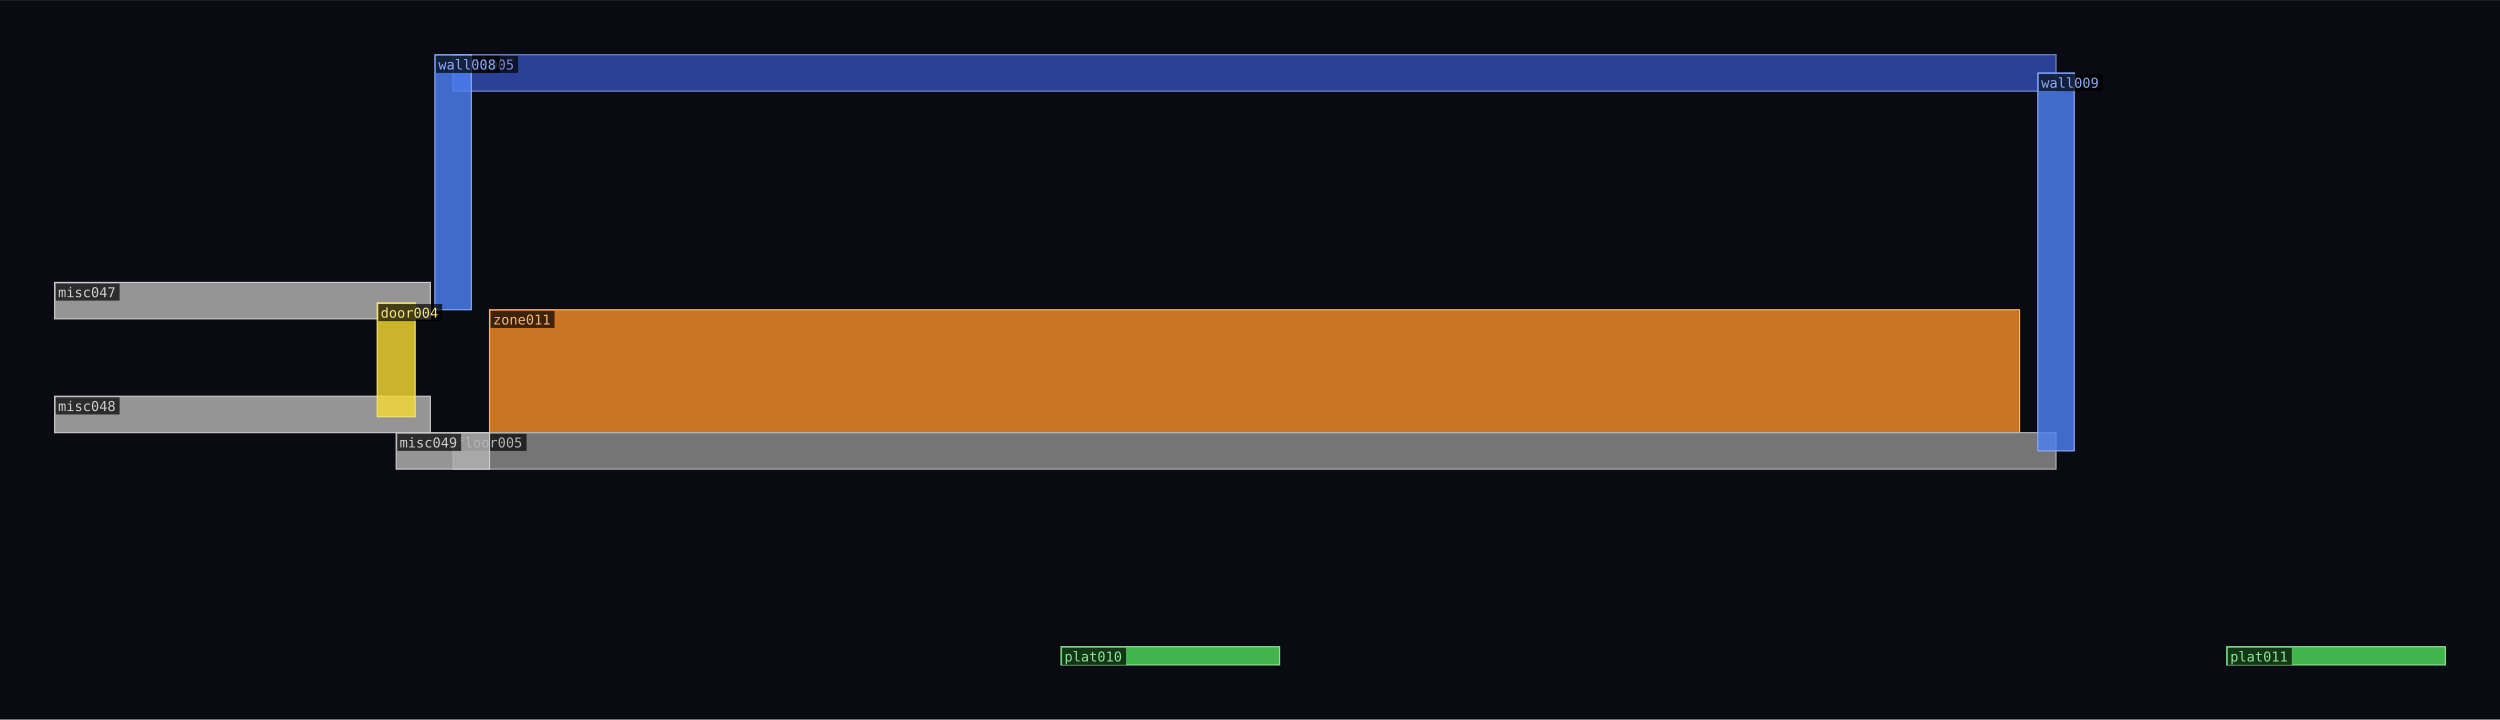
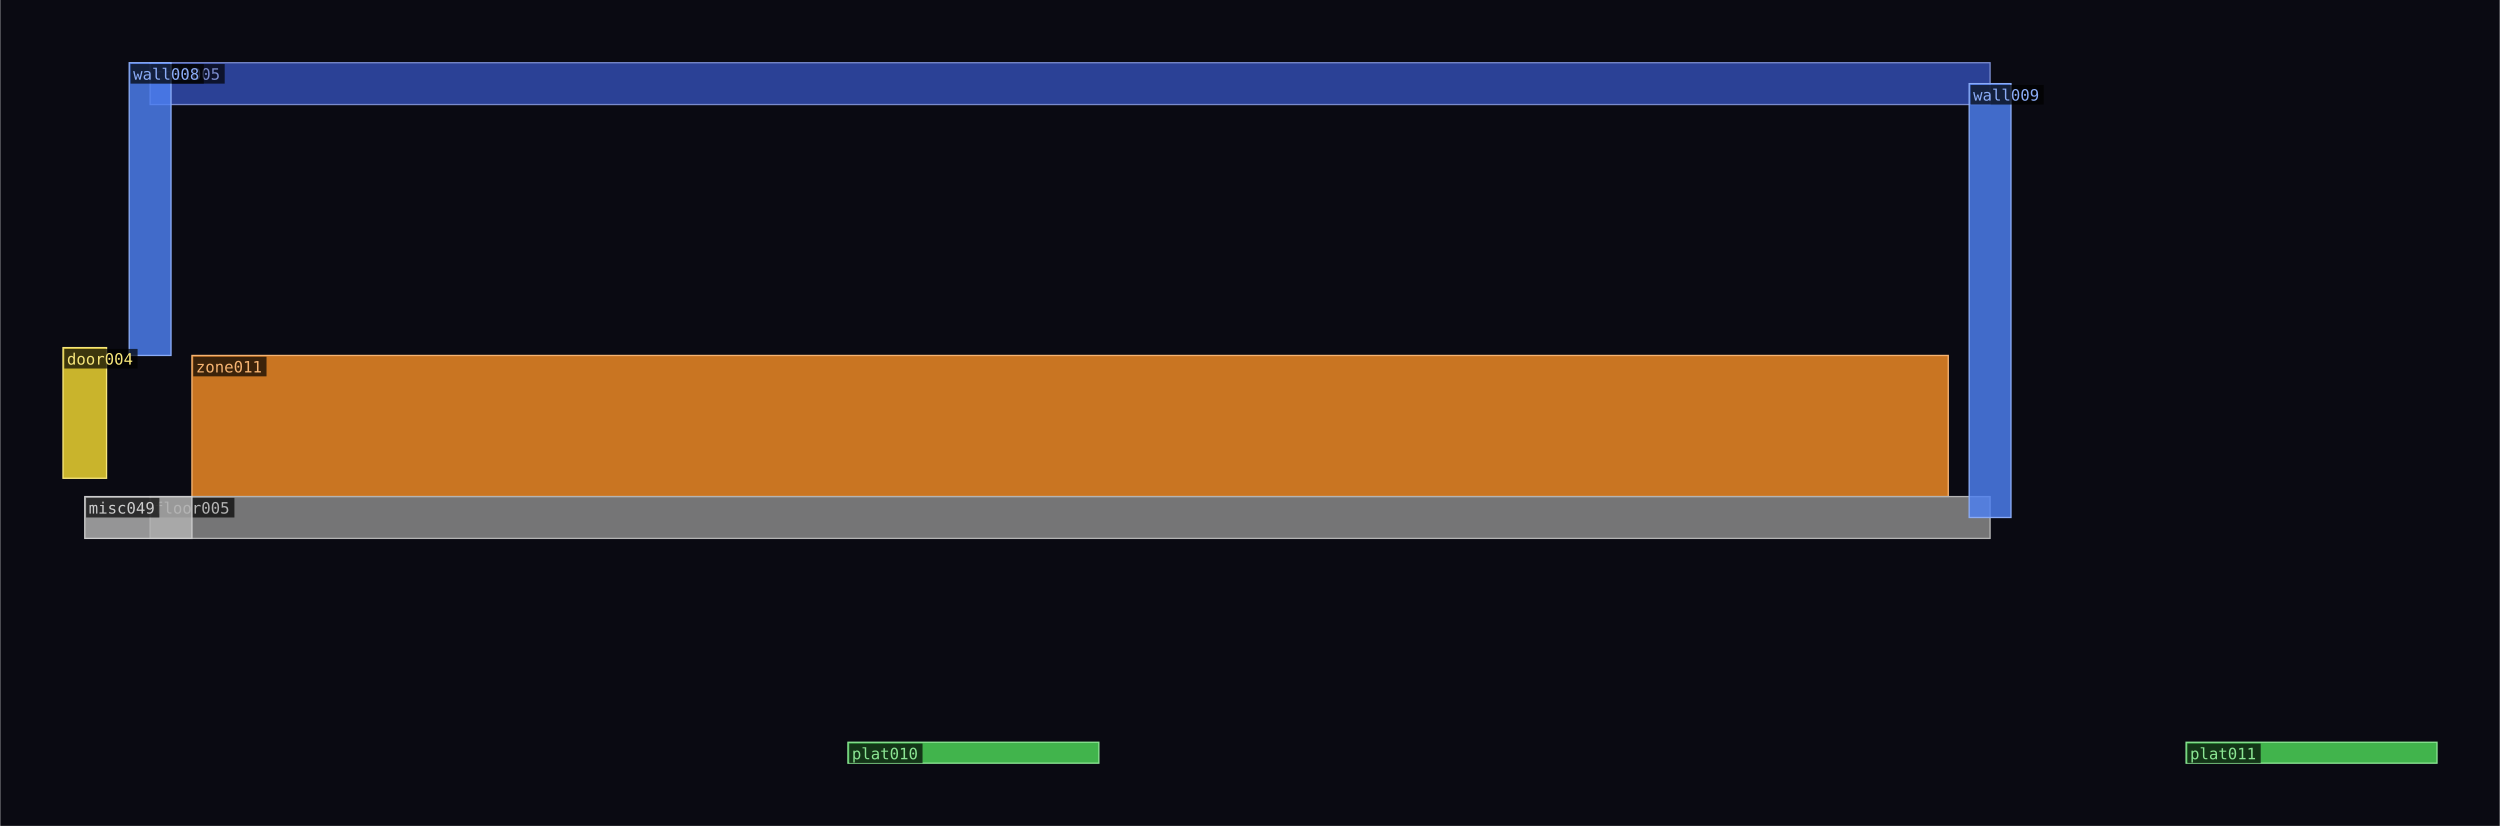
- <svg xmlns="http://www.w3.org/2000/svg" viewBox="18104 -320 4392 1264" width="2800" height="806" font-family="monospace">
-   <rect x="18104" y="-320" width="4392" height="1264" fill="#0a0a12" />
+ <svg xmlns="http://www.w3.org/2000/svg" viewBox="18670.67 -320 3825.33 1264" width="2800" height="925" font-family="monospace">
+   <rect x="18670.67" y="-320" width="3825.33" height="1264" fill="#0a0a12" />
  <rect x="18964" y="224" width="2688" height="216" fill="#f28c26" fill-opacity="0.82" stroke="#f7b472" stroke-width="2" />
  <rect x="18966" y="226" width="112.16" height="30" fill="#000000" fill-opacity="0.7" />
  <text x="18970" y="250" font-size="24" fill="#f7b472">zone011</text>
  <rect x="18900" y="440" width="2816" height="64" fill="#8c8c8c" fill-opacity="0.82" stroke="#b4b4b4" stroke-width="2" />
  <rect x="18902" y="442" width="127.04" height="30" fill="#000000" fill-opacity="0.7" />
  <text x="18906" y="466" font-size="24" fill="#b4b4b4">floor005</text>
  <rect x="18900" y="-224" width="2816" height="64" fill="#334db3" fill-opacity="0.82" stroke="#7a8bcd" stroke-width="2" />
  <rect x="18902" y="-222" width="112.16" height="30" fill="#000000" fill-opacity="0.7" />
  <text x="18906" y="-198" font-size="24" fill="#7a8bcd">ceil005</text>
  <rect x="21684" y="-192" width="64" height="664" fill="#4d80f2" fill-opacity="0.82" stroke="#8bacf7" stroke-width="2" />
  <rect x="21686" y="-190" width="112.16" height="30" fill="#000000" fill-opacity="0.7" />
  <text x="21690" y="-166" font-size="24" fill="#8bacf7">wall009</text>
-   <rect x="18200" y="376" width="660" height="64" fill="#b3b3b3" fill-opacity="0.82" stroke="#cdcdcd" stroke-width="2" />
-   <rect x="18202" y="378" width="112.16" height="30" fill="#000000" fill-opacity="0.7" />
-   <text x="18206" y="402" font-size="24" fill="#cdcdcd">misc048</text>
-   <rect x="18200" y="176" width="660" height="64" fill="#b3b3b3" fill-opacity="0.82" stroke="#cdcdcd" stroke-width="2" />
-   <rect x="18202" y="178" width="112.16" height="30" fill="#000000" fill-opacity="0.7" />
-   <text x="18206" y="202" font-size="24" fill="#cdcdcd">misc047</text>
  <rect x="18868" y="-224" width="64" height="448" fill="#4d80f2" fill-opacity="0.82" stroke="#8bacf7" stroke-width="2" />
  <rect x="18870" y="-222" width="112.16" height="30" fill="#000000" fill-opacity="0.7" />
  <text x="18874" y="-198" font-size="24" fill="#8bacf7">wall008</text>
  <rect x="18766.67" y="212" width="66.67" height="200" fill="#f2d933" fill-opacity="0.82" stroke="#f7e67a" stroke-width="2" />
  <rect x="18768.67" y="214" width="112.16" height="30" fill="#000000" fill-opacity="0.7" />
  <text x="18772.67" y="238" font-size="24" fill="#f7e67a">door004</text>
  <rect x="19968" y="816" width="384" height="32" fill="#4dd959" fill-opacity="0.82" stroke="#8be693" stroke-width="2" />
  <rect x="19970" y="818" width="112.16" height="30" fill="#000000" fill-opacity="0.7" />
  <text x="19974" y="842" font-size="24" fill="#8be693">plat010</text>
  <rect x="22016" y="816" width="384" height="32" fill="#4dd959" fill-opacity="0.82" stroke="#8be693" stroke-width="2" />
  <rect x="22018" y="818" width="112.16" height="30" fill="#000000" fill-opacity="0.7" />
  <text x="22022" y="842" font-size="24" fill="#8be693">plat011</text>
  <rect x="18800" y="440" width="164" height="64" fill="#b3b3b3" fill-opacity="0.82" stroke="#cdcdcd" stroke-width="2" />
  <rect x="18802" y="442" width="112.16" height="30" fill="#000000" fill-opacity="0.7" />
  <text x="18806" y="466" font-size="24" fill="#cdcdcd">misc049</text>
</svg>
